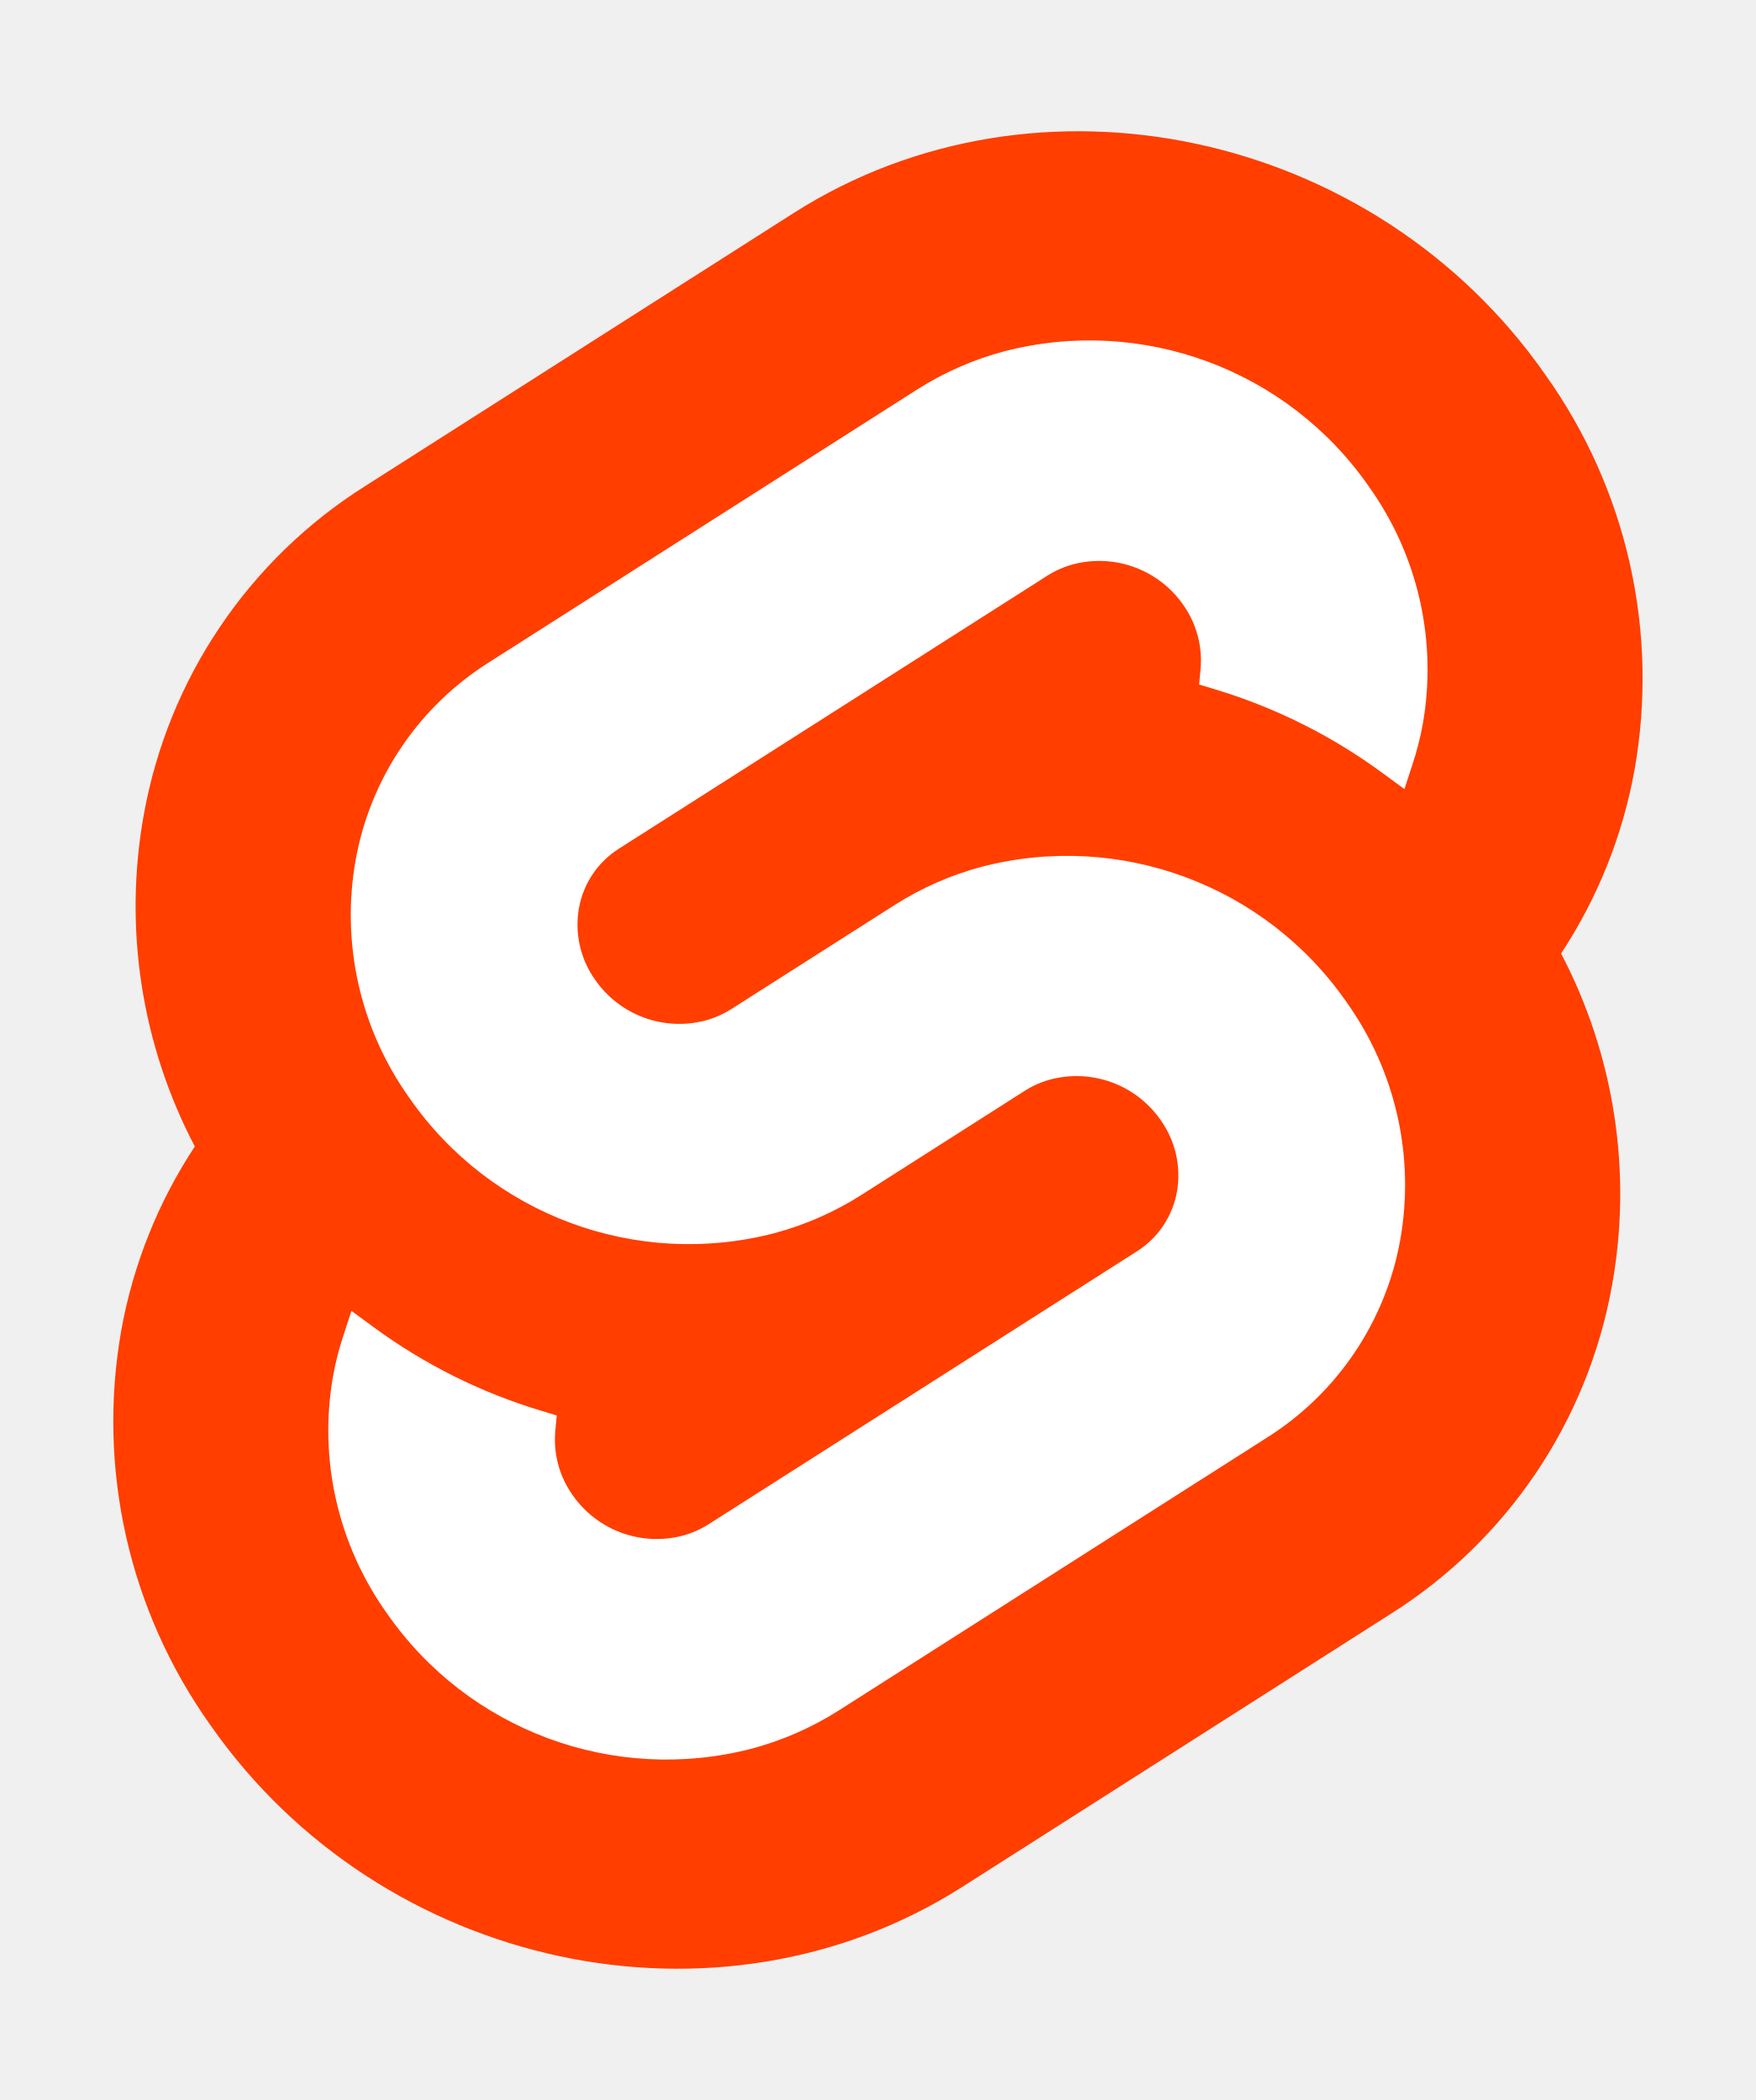
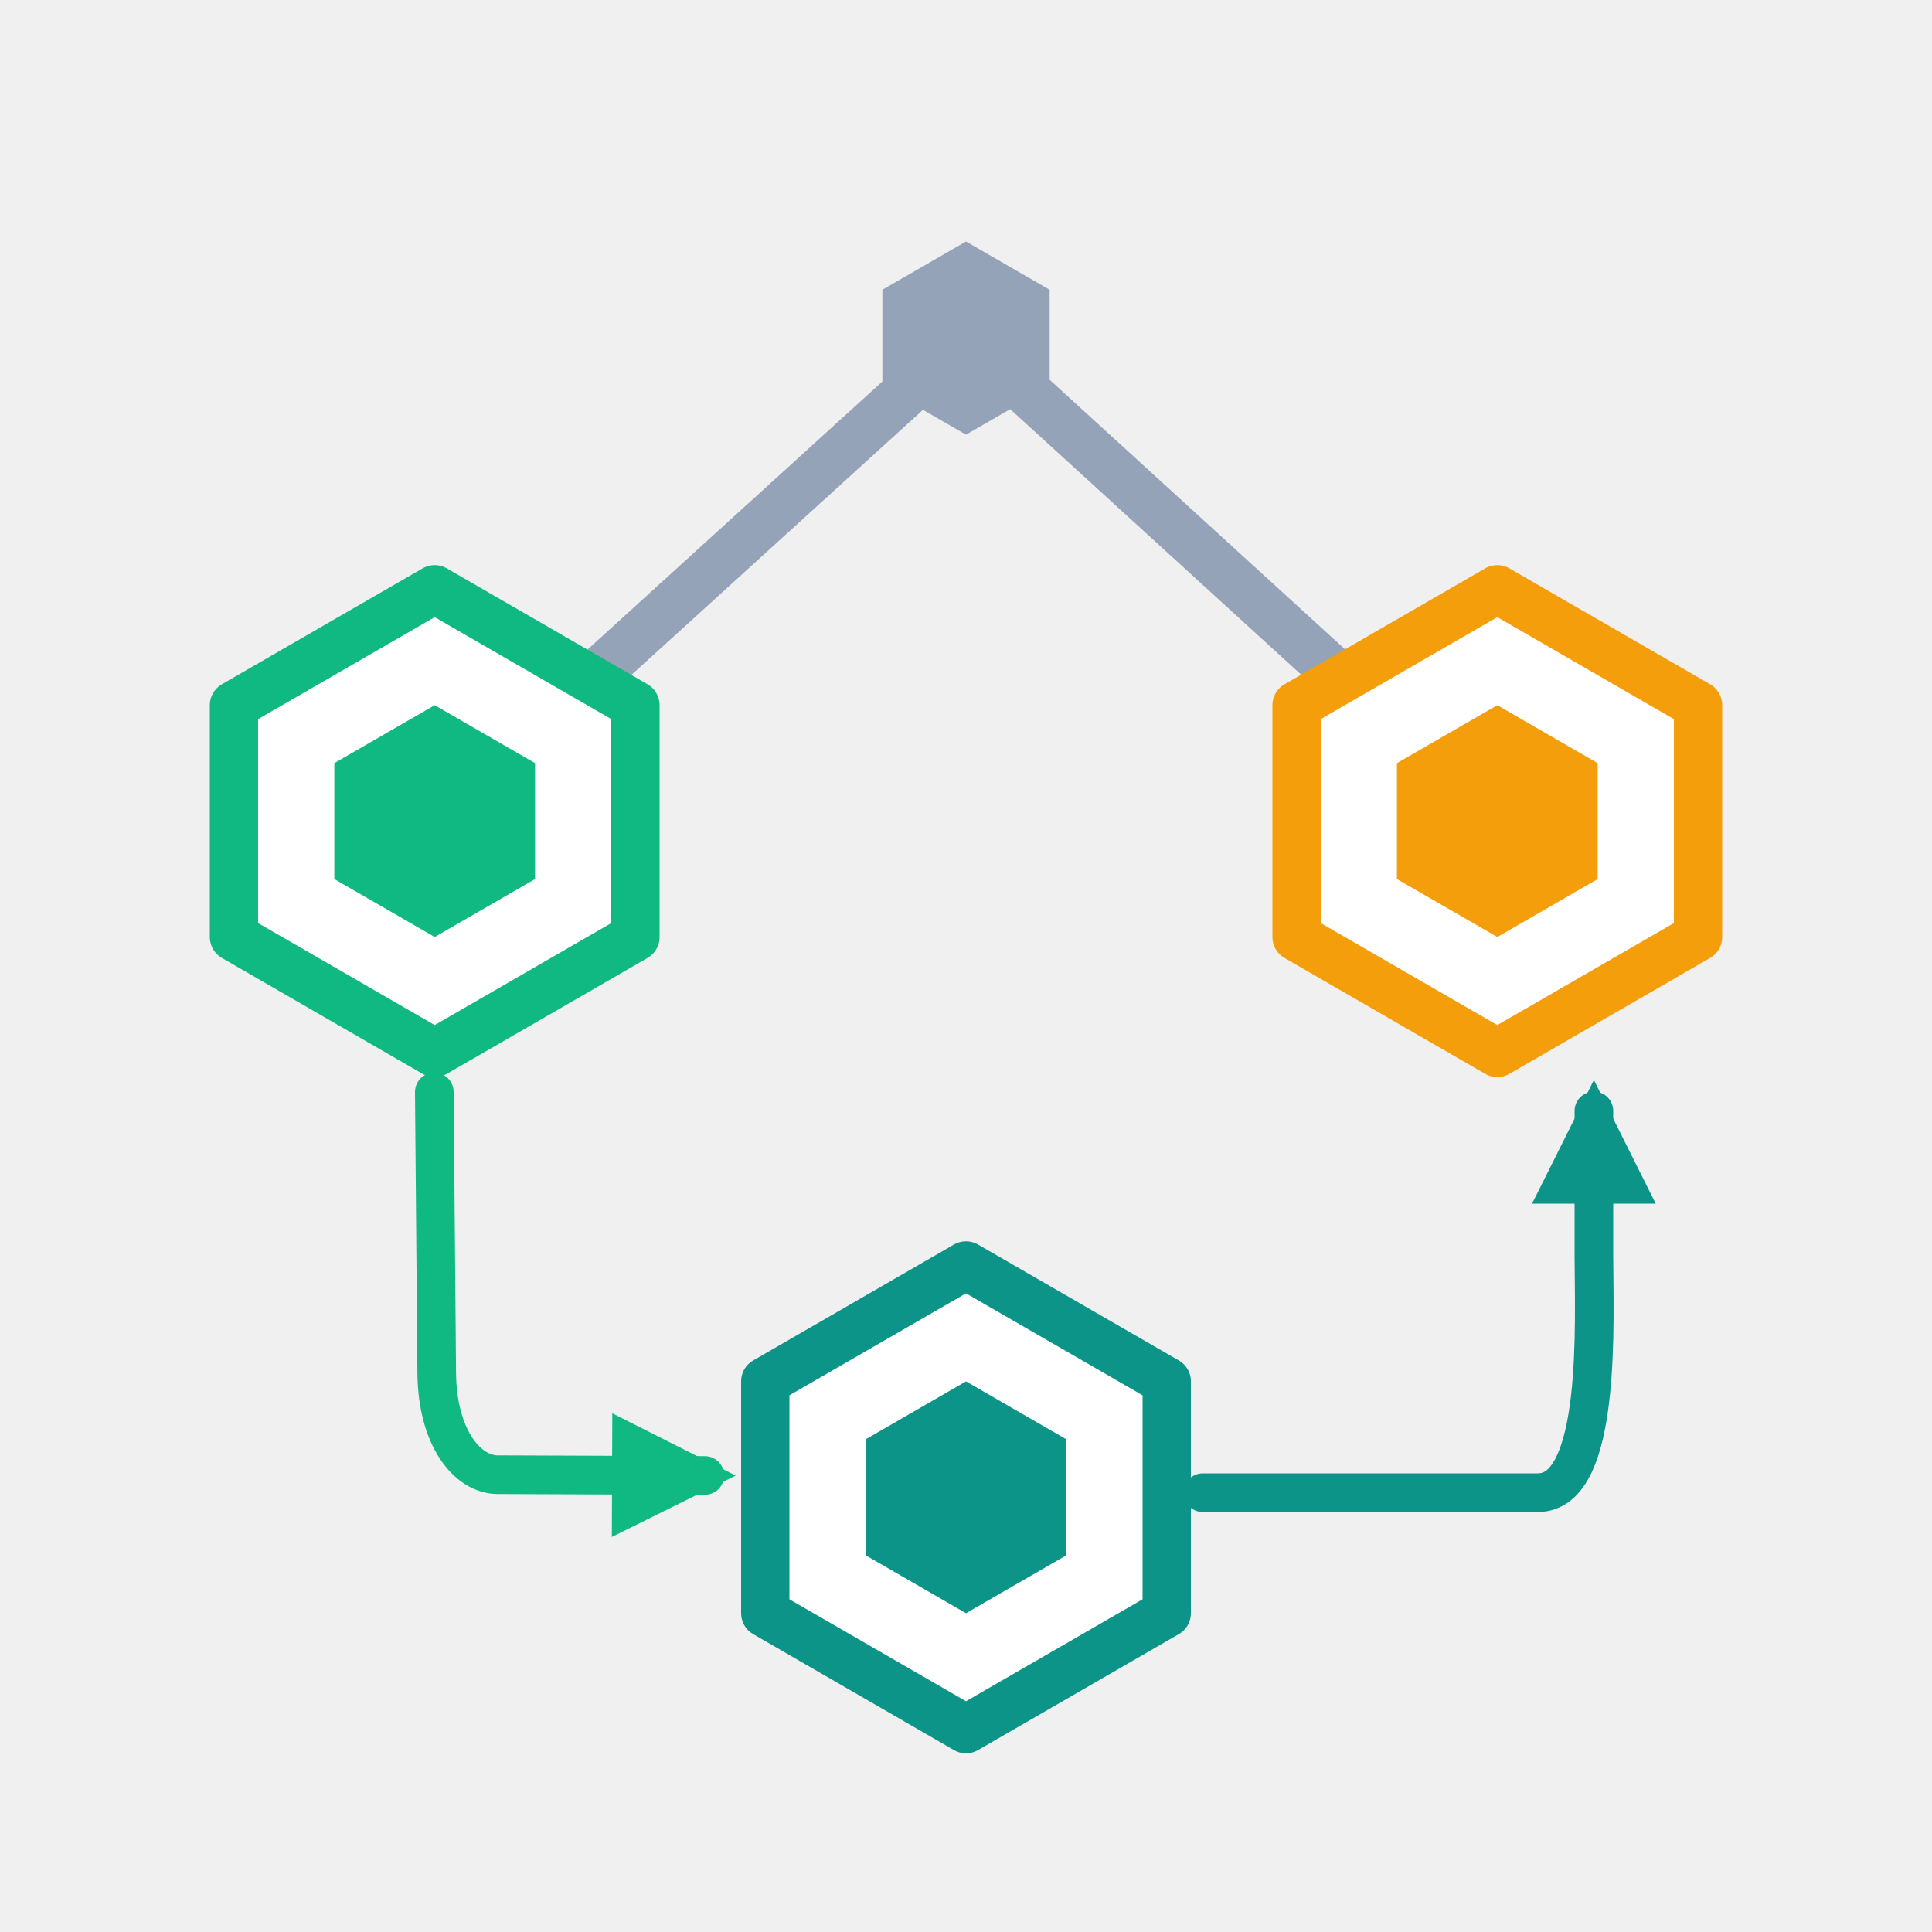
- <svg xmlns="http://www.w3.org/2000/svg" width="107" height="128" viewBox="0 0 107 128">
-   <path d="M94.157 22.819c-10.4-14.885-30.94-19.297-45.792-9.835L22.282 29.608A29.92 29.92 0 0 0 8.764 49.65a31.5 31.5 0 0 0 3.108 20.231 30 30 0 0 0-4.477 11.183 31.9 31.9 0 0 0 5.448 24.116c10.402 14.887 30.942 19.297 45.791 9.835l26.083-16.624A29.92 29.92 0 0 0 98.235 78.35a31.53 31.53 0 0 0-3.105-20.232 30 30 0 0 0 4.474-11.182 31.88 31.88 0 0 0-5.447-24.116" style="fill:#ff3e00" />
-   <path d="M45.817 106.582a20.72 20.72 0 0 1-22.237-8.243 19.17 19.17 0 0 1-3.277-14.503 18 18 0 0 1 .624-2.435l.49-1.498 1.337.981a33.6 33.6 0 0 0 10.203 5.098l.97.294-.09.968a5.85 5.85 0 0 0 1.052 3.878 6.24 6.24 0 0 0 6.695 2.485 5.8 5.8 0 0 0 1.603-.704L69.27 76.28a5.43 5.43 0 0 0 2.45-3.631 5.8 5.8 0 0 0-.987-4.371 6.24 6.24 0 0 0-6.698-2.487 5.7 5.7 0 0 0-1.6.704l-9.953 6.345a19 19 0 0 1-5.296 2.326 20.72 20.72 0 0 1-22.237-8.243 19.17 19.17 0 0 1-3.277-14.502 17.99 17.99 0 0 1 8.13-12.052l26.081-16.623a19 19 0 0 1 5.3-2.329 20.72 20.72 0 0 1 22.237 8.243 19.17 19.17 0 0 1 3.277 14.503 18 18 0 0 1-.624 2.435l-.49 1.498-1.337-.98a33.6 33.6 0 0 0-10.203-5.1l-.97-.294.09-.968a5.86 5.86 0 0 0-1.052-3.878 6.24 6.24 0 0 0-6.696-2.485 5.8 5.8 0 0 0-1.602.704L37.73 51.72a5.42 5.42 0 0 0-2.449 3.63 5.79 5.79 0 0 0 .986 4.372 6.24 6.24 0 0 0 6.698 2.486 5.8 5.8 0 0 0 1.602-.704l9.952-6.342a19 19 0 0 1 5.295-2.328 20.72 20.72 0 0 1 22.237 8.242 19.17 19.17 0 0 1 3.277 14.503 18 18 0 0 1-8.13 12.053l-26.081 16.622a19 19 0 0 1-5.3 2.328" style="fill:#fff" />
+ <svg xmlns="http://www.w3.org/2000/svg" viewBox="0 0 200 200" width="100%" height="100%" version="1.1" id="svg14">
+   <defs id="defs2">
+     <marker id="arrow-green" viewBox="0 0 20 20" refX="14" refY="10" markerWidth="16" markerHeight="16" markerUnits="userSpaceOnUse" orient="auto">
+       <path d="M 2 2 L 18 10 L 2 18 z" fill="#10b981" stroke-linejoin="round" id="path1" />
+     </marker>
+     <marker id="arrow-teal" viewBox="0 0 20 20" refX="14" refY="10" markerWidth="16" markerHeight="16" markerUnits="userSpaceOnUse" orient="auto">
+       <path d="M 2 2 L 18 10 L 2 18 z" fill="#0d9488" stroke-linejoin="round" id="path2" />
+     </marker>
+   </defs>
+   <path d="M 100,35 45,85 Z m 0.344,0.112 54.795,50 z" fill="none" stroke="#94a3b8" stroke-width="5" stroke-linejoin="round" id="path3" style="display:inline" />
+   <path d="m 44.96,113.04 0.25,29.11 c 0.06,6.67 3.16,10.49 6.29,10.51 l 21.46,0.08" fill="none" stroke="#10b981" stroke-width="4" stroke-linecap="round" marker-end="url(#arrow-green)" id="path4" />
+   <path d="m 124.51,154.52 h 34.7 C 165.89,154.52 165,136.67 165,130 V 119.33 115" fill="none" stroke="#0d9488" stroke-width="4" stroke-linecap="round" marker-end="url(#arrow-teal)" id="path5" />
+   <g transform="translate(100, 35)" id="g5">
+     <polygon points="0,-10 8.66,-5 8.66,5 0,10 -8.66,5 -8.66,-5" fill="#94a3b8" stroke-linejoin="round" id="polygon5" />
+   </g>
+   <g transform="translate(45, 85)" id="g8">
+     <polygon points="0,-24 20.78,-12 20.78,12 0,24 -20.78,12 -20.78,-12" fill="#ffffff" id="polygon6" />
+     <polygon points="0,-24 20.78,-12 20.78,12 0,24 -20.78,12 -20.78,-12" stroke="#10b981" stroke-width="5" fill="none" stroke-linejoin="round" id="polygon7" />
+     <polygon points="0,-12 10.39,-6 10.39,6 0,12 -10.39,6 -10.39,-6" fill="#10b981" stroke-linejoin="round" id="polygon8" />
+   </g>
+   <g transform="translate(155, 85)" id="g11">
+     <polygon points="0,-24 20.78,-12 20.78,12 0,24 -20.78,12 -20.78,-12" fill="#ffffff" id="polygon9" />
+     <polygon points="0,-24 20.78,-12 20.78,12 0,24 -20.78,12 -20.78,-12" stroke="#f59e0b" stroke-width="5" fill="none" stroke-linejoin="round" id="polygon10" />
+     <polygon points="0,-12 10.39,-6 10.39,6 0,12 -10.39,6 -10.39,-6" fill="#f59e0b" stroke-linejoin="round" id="polygon11" />
+   </g>
+   <g transform="translate(100, 155)" id="g14">
+     <polygon points="0,-24 20.78,-12 20.78,12 0,24 -20.78,12 -20.78,-12" fill="#ffffff" id="polygon12" />
+     <polygon points="0,-24 20.78,-12 20.78,12 0,24 -20.78,12 -20.78,-12" stroke="#0d9488" stroke-width="5" fill="none" stroke-linejoin="round" id="polygon13" />
+     <polygon points="0,-12 10.39,-6 10.39,6 0,12 -10.39,6 -10.39,-6" fill="#0d9488" stroke-linejoin="round" id="polygon14" />
+   </g>
</svg>
